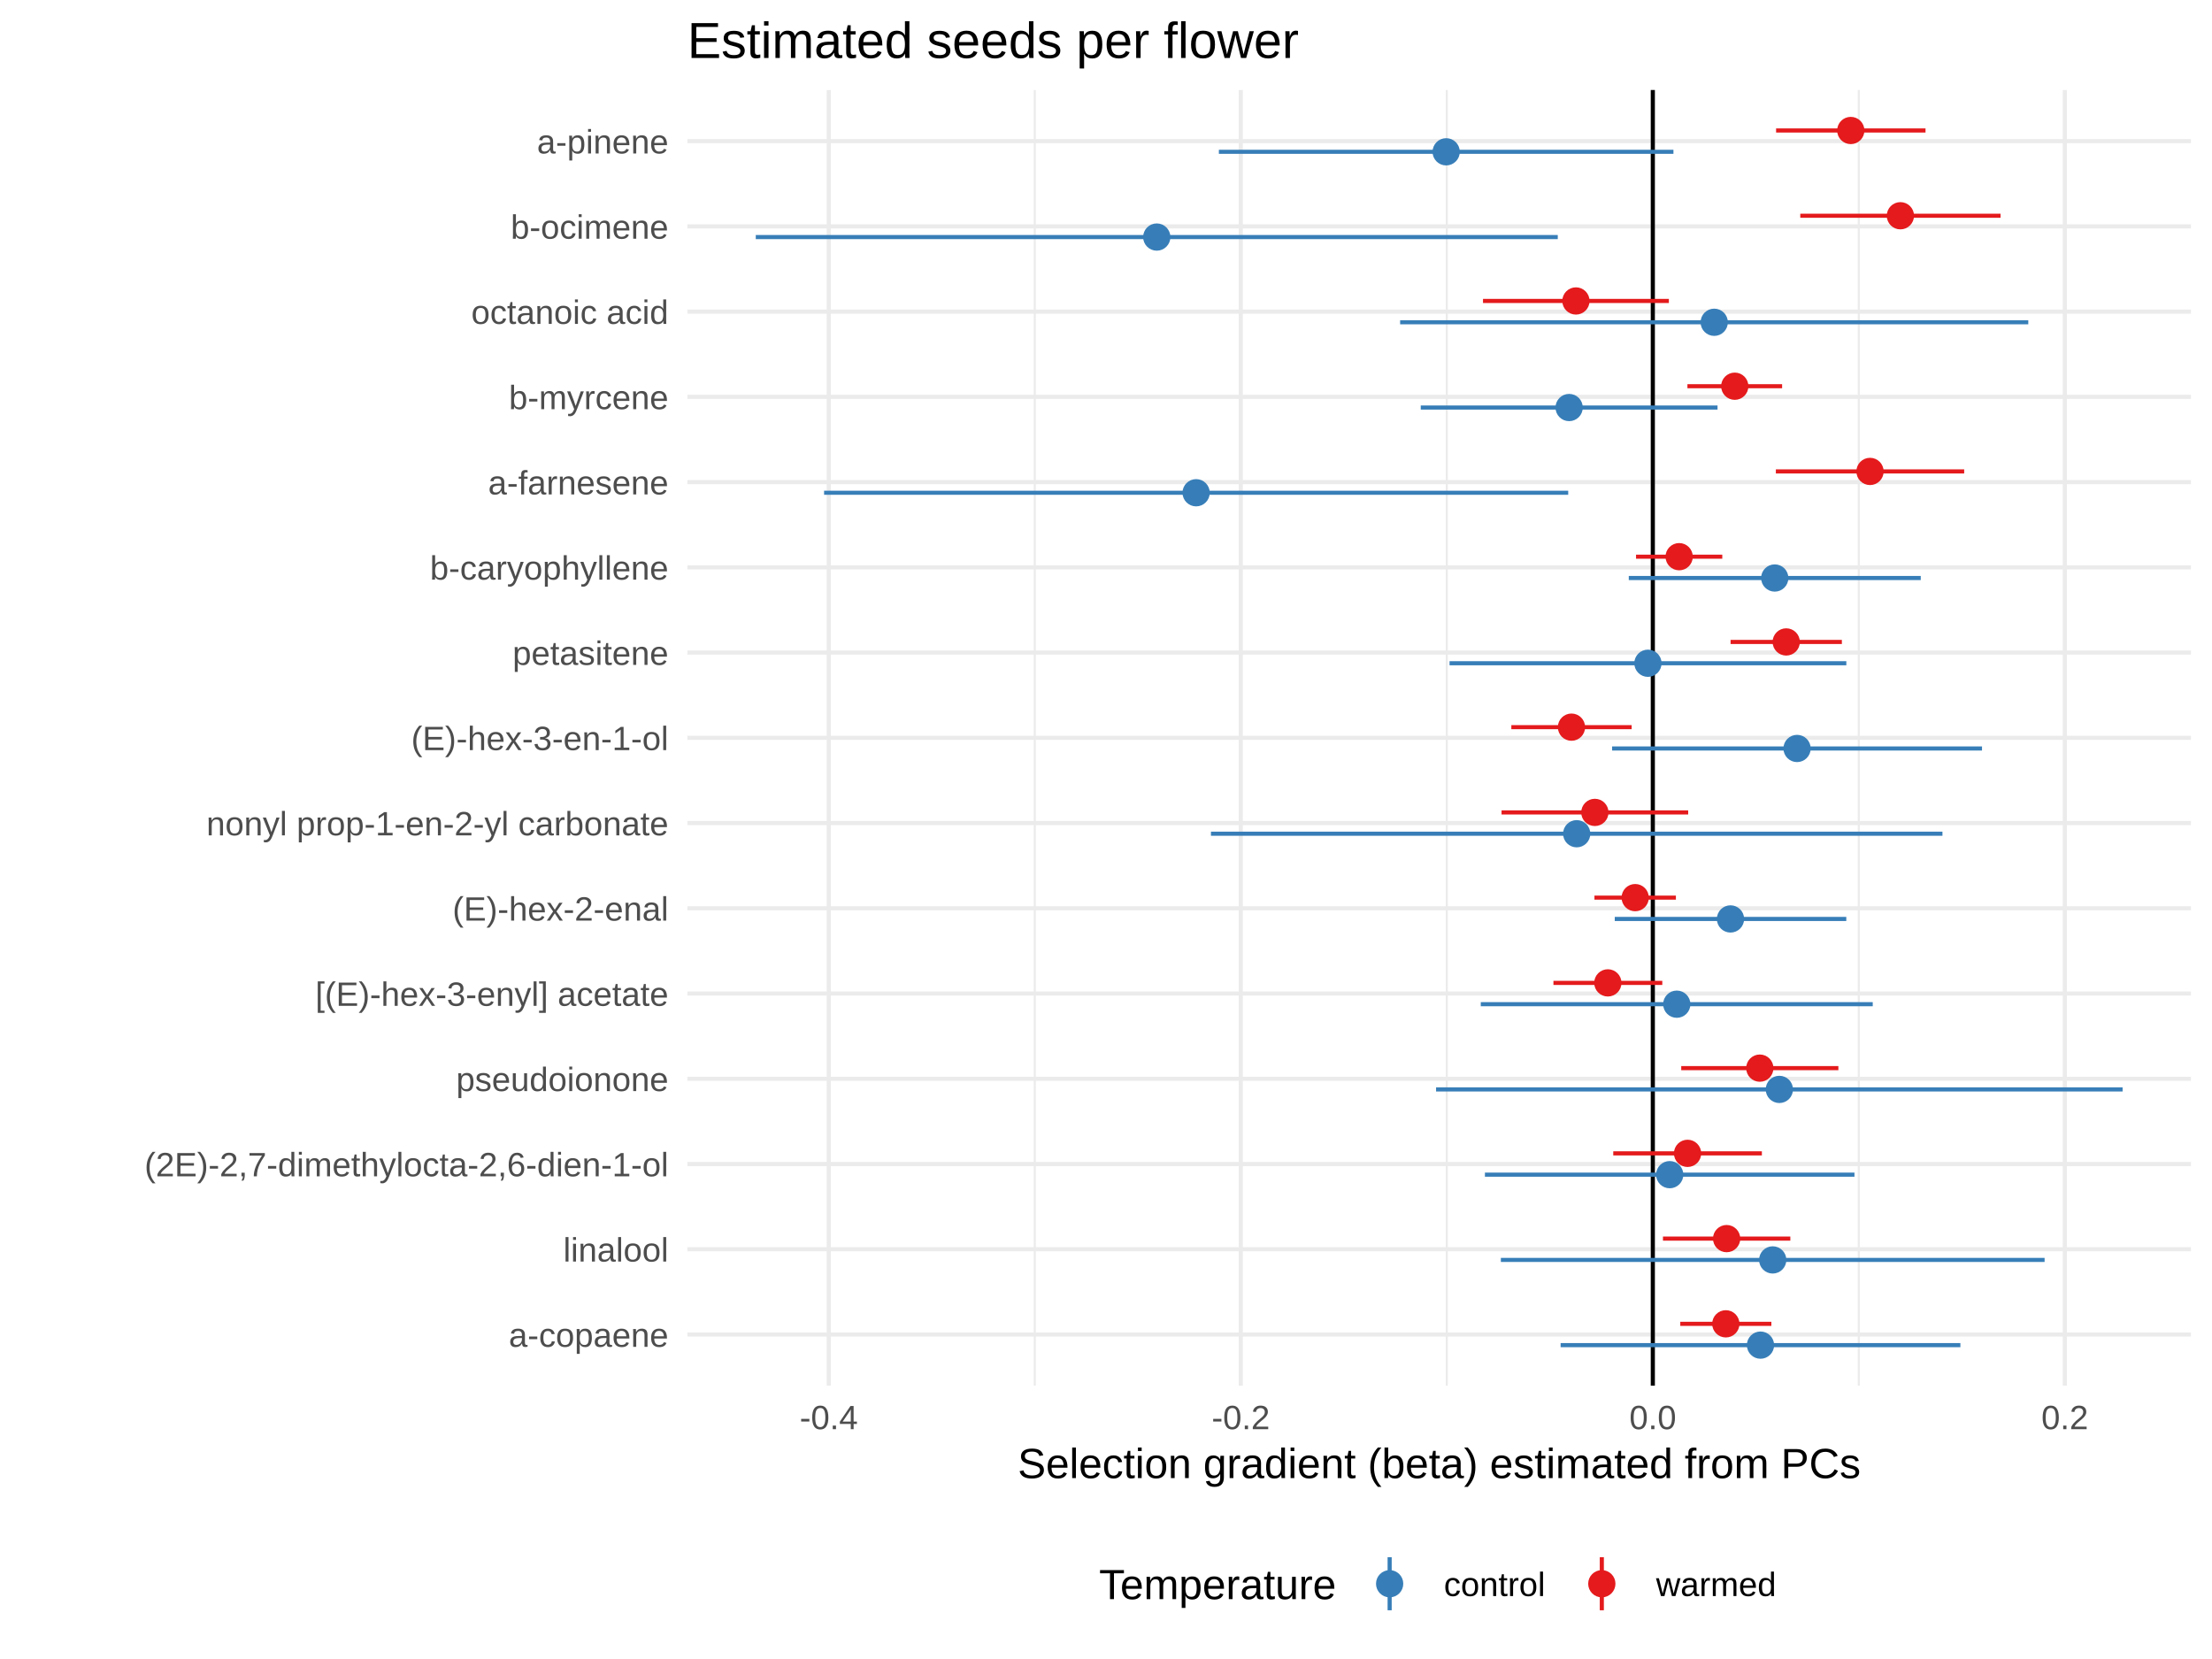
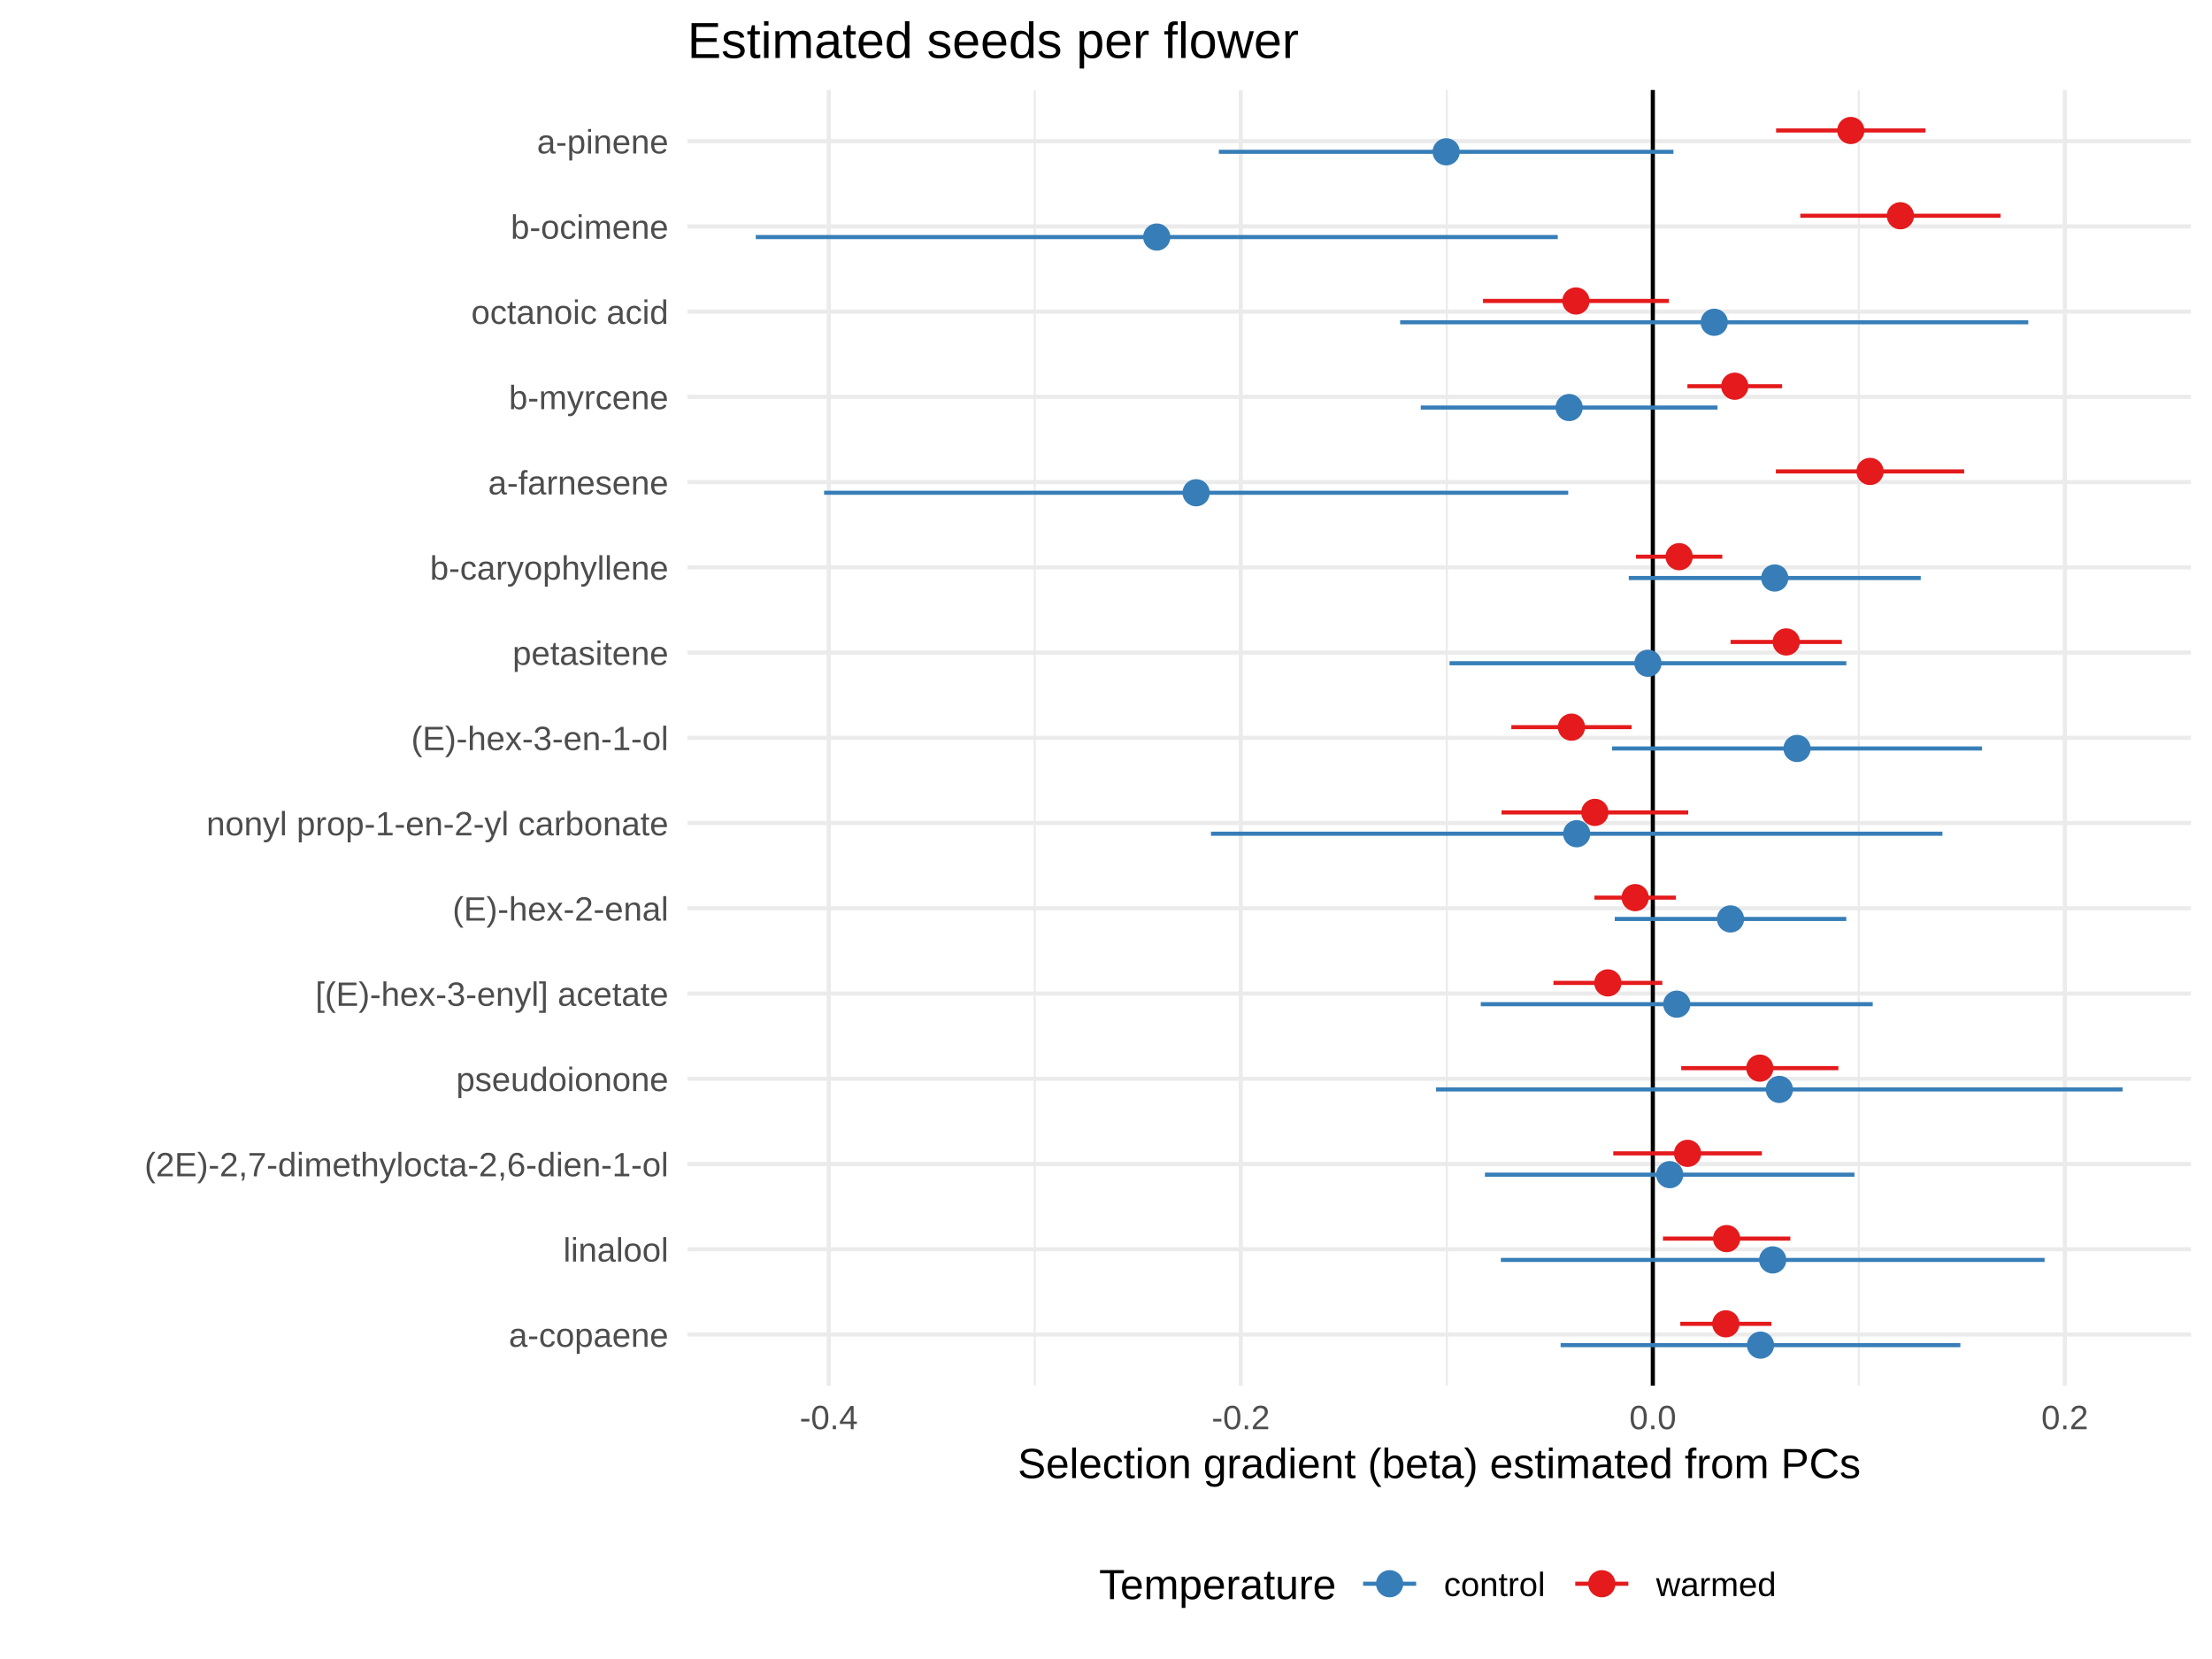
<svg xmlns="http://www.w3.org/2000/svg" class="svglite" width="576.00pt" height="432.00pt" viewBox="0 0 576.00 432.00">
  <defs>
    <style type="text/css">
    .svglite line, .svglite polyline, .svglite polygon, .svglite path, .svglite rect, .svglite circle {
      fill: none;
      stroke: #000000;
      stroke-linecap: round;
      stroke-linejoin: round;
      stroke-miterlimit: 10.00;
    }
    .svglite text {
      white-space: pre;
    }
  </style>
  </defs>
  <rect width="100%" height="100%" style="stroke: none; fill: #FFFFFF;" />
  <defs>
    <clipPath id="cpMC4wMHw1NzYuMDB8MC4wMHw0MzIuMDA=">
      <rect x="0.00" y="0.00" width="576.00" height="432.00" />
    </clipPath>
  </defs>
  <g clip-path="url(#cpMC4wMHw1NzYuMDB8MC4wMHw0MzIuMDA=)">
</g>
  <defs>
    <clipPath id="cpMTc5LjAwfDU3MC41MnwyMy40NHwzNjAuODI=">
      <rect x="179.00" y="23.44" width="391.52" height="337.38" />
    </clipPath>
  </defs>
  <g clip-path="url(#cpMTc5LjAwfDU3MC41MnwyMy40NHwzNjAuODI=)">
    <polyline points="269.45,360.82 269.45,23.44 " style="stroke-width: 0.53; stroke: #EBEBEB; stroke-linecap: butt;" />
    <polyline points="376.74,360.82 376.74,23.44 " style="stroke-width: 0.53; stroke: #EBEBEB; stroke-linecap: butt;" />
    <polyline points="484.03,360.82 484.03,23.44 " style="stroke-width: 0.53; stroke: #EBEBEB; stroke-linecap: butt;" />
    <polyline points="179.00,347.50 570.52,347.50 " style="stroke-width: 1.07; stroke: #EBEBEB; stroke-linecap: butt;" />
    <polyline points="179.00,325.30 570.52,325.30 " style="stroke-width: 1.07; stroke: #EBEBEB; stroke-linecap: butt;" />
    <polyline points="179.00,303.11 570.52,303.11 " style="stroke-width: 1.07; stroke: #EBEBEB; stroke-linecap: butt;" />
    <polyline points="179.00,280.91 570.52,280.91 " style="stroke-width: 1.07; stroke: #EBEBEB; stroke-linecap: butt;" />
    <polyline points="179.00,258.71 570.52,258.71 " style="stroke-width: 1.07; stroke: #EBEBEB; stroke-linecap: butt;" />
    <polyline points="179.00,236.52 570.52,236.52 " style="stroke-width: 1.07; stroke: #EBEBEB; stroke-linecap: butt;" />
    <polyline points="179.00,214.32 570.52,214.32 " style="stroke-width: 1.07; stroke: #EBEBEB; stroke-linecap: butt;" />
    <polyline points="179.00,192.13 570.52,192.13 " style="stroke-width: 1.07; stroke: #EBEBEB; stroke-linecap: butt;" />
    <polyline points="179.00,169.93 570.52,169.93 " style="stroke-width: 1.07; stroke: #EBEBEB; stroke-linecap: butt;" />
    <polyline points="179.00,147.74 570.52,147.74 " style="stroke-width: 1.07; stroke: #EBEBEB; stroke-linecap: butt;" />
    <polyline points="179.00,125.54 570.52,125.54 " style="stroke-width: 1.07; stroke: #EBEBEB; stroke-linecap: butt;" />
    <polyline points="179.00,103.34 570.52,103.34 " style="stroke-width: 1.07; stroke: #EBEBEB; stroke-linecap: butt;" />
    <polyline points="179.00,81.15 570.52,81.15 " style="stroke-width: 1.07; stroke: #EBEBEB; stroke-linecap: butt;" />
    <polyline points="179.00,58.95 570.52,58.95 " style="stroke-width: 1.07; stroke: #EBEBEB; stroke-linecap: butt;" />
    <polyline points="179.00,36.76 570.52,36.76 " style="stroke-width: 1.07; stroke: #EBEBEB; stroke-linecap: butt;" />
    <polyline points="215.81,360.82 215.81,23.44 " style="stroke-width: 1.07; stroke: #EBEBEB; stroke-linecap: butt;" />
    <polyline points="323.10,360.82 323.10,23.44 " style="stroke-width: 1.07; stroke: #EBEBEB; stroke-linecap: butt;" />
    <polyline points="430.39,360.82 430.39,23.44 " style="stroke-width: 1.07; stroke: #EBEBEB; stroke-linecap: butt;" />
    <polyline points="537.68,360.82 537.68,23.44 " style="stroke-width: 1.07; stroke: #EBEBEB; stroke-linecap: butt;" />
    <line x1="430.39" y1="360.82" x2="430.39" y2="23.44" style="stroke-width: 1.07; stroke-linecap: butt;" />
    <line x1="214.59" y1="128.31" x2="408.36" y2="128.31" style="stroke-width: 1.07; stroke: #377EB8; stroke-linecap: butt;" />
    <line x1="369.96" y1="106.12" x2="447.24" y2="106.12" style="stroke-width: 1.07; stroke: #377EB8; stroke-linecap: butt;" />
    <line x1="196.80" y1="61.73" x2="405.64" y2="61.73" style="stroke-width: 1.07; stroke: #377EB8; stroke-linecap: butt;" />
    <line x1="317.39" y1="39.53" x2="435.76" y2="39.53" style="stroke-width: 1.07; stroke: #377EB8; stroke-linecap: butt;" />
    <line x1="420.48" y1="239.29" x2="480.77" y2="239.29" style="stroke-width: 1.07; stroke: #377EB8; stroke-linecap: butt;" />
    <line x1="386.67" y1="305.88" x2="482.90" y2="305.88" style="stroke-width: 1.07; stroke: #377EB8; stroke-linecap: butt;" />
    <line x1="419.79" y1="194.90" x2="516.11" y2="194.90" style="stroke-width: 1.07; stroke: #377EB8; stroke-linecap: butt;" />
    <line x1="385.59" y1="261.49" x2="487.66" y2="261.49" style="stroke-width: 1.07; stroke: #377EB8; stroke-linecap: butt;" />
    <line x1="373.95" y1="283.68" x2="552.72" y2="283.68" style="stroke-width: 1.07; stroke: #377EB8; stroke-linecap: butt;" />
    <line x1="424.13" y1="150.51" x2="500.16" y2="150.51" style="stroke-width: 1.07; stroke: #377EB8; stroke-linecap: butt;" />
    <line x1="315.33" y1="217.10" x2="505.81" y2="217.10" style="stroke-width: 1.07; stroke: #377EB8; stroke-linecap: butt;" />
    <line x1="406.38" y1="350.27" x2="510.48" y2="350.27" style="stroke-width: 1.07; stroke: #377EB8; stroke-linecap: butt;" />
    <line x1="390.82" y1="328.08" x2="532.41" y2="328.08" style="stroke-width: 1.07; stroke: #377EB8; stroke-linecap: butt;" />
    <line x1="364.59" y1="83.92" x2="528.16" y2="83.92" style="stroke-width: 1.07; stroke: #377EB8; stroke-linecap: butt;" />
    <line x1="377.46" y1="172.71" x2="480.78" y2="172.71" style="stroke-width: 1.07; stroke: #377EB8; stroke-linecap: butt;" />
    <line x1="462.43" y1="122.76" x2="511.47" y2="122.76" style="stroke-width: 1.07; stroke: #E41A1C; stroke-linecap: butt;" />
    <line x1="439.40" y1="100.57" x2="464.06" y2="100.57" style="stroke-width: 1.07; stroke: #E41A1C; stroke-linecap: butt;" />
    <line x1="468.79" y1="56.18" x2="520.94" y2="56.18" style="stroke-width: 1.07; stroke: #E41A1C; stroke-linecap: butt;" />
    <line x1="462.49" y1="33.98" x2="501.40" y2="33.98" style="stroke-width: 1.07; stroke: #E41A1C; stroke-linecap: butt;" />
    <line x1="415.19" y1="233.74" x2="436.40" y2="233.74" style="stroke-width: 1.07; stroke: #E41A1C; stroke-linecap: butt;" />
    <line x1="420.09" y1="300.33" x2="458.79" y2="300.33" style="stroke-width: 1.07; stroke: #E41A1C; stroke-linecap: butt;" />
    <line x1="393.55" y1="189.35" x2="424.88" y2="189.35" style="stroke-width: 1.07; stroke: #E41A1C; stroke-linecap: butt;" />
    <line x1="404.51" y1="255.94" x2="432.86" y2="255.94" style="stroke-width: 1.07; stroke: #E41A1C; stroke-linecap: butt;" />
    <line x1="437.79" y1="278.14" x2="478.71" y2="278.14" style="stroke-width: 1.07; stroke: #E41A1C; stroke-linecap: butt;" />
    <line x1="426.02" y1="144.96" x2="448.48" y2="144.96" style="stroke-width: 1.07; stroke: #E41A1C; stroke-linecap: butt;" />
    <line x1="391.00" y1="211.55" x2="439.60" y2="211.55" style="stroke-width: 1.07; stroke: #E41A1C; stroke-linecap: butt;" />
    <line x1="437.54" y1="344.72" x2="461.26" y2="344.72" style="stroke-width: 1.07; stroke: #E41A1C; stroke-linecap: butt;" />
    <line x1="433.03" y1="322.53" x2="466.20" y2="322.53" style="stroke-width: 1.07; stroke: #E41A1C; stroke-linecap: butt;" />
    <line x1="386.17" y1="78.37" x2="434.57" y2="78.37" style="stroke-width: 1.07; stroke: #E41A1C; stroke-linecap: butt;" />
    <line x1="450.64" y1="167.16" x2="479.62" y2="167.16" style="stroke-width: 1.07; stroke: #E41A1C; stroke-linecap: butt;" />
    <circle cx="311.47" cy="128.31" r="2.84" style="stroke-width: 1.42; stroke: #377EB8; fill: #377EB8;" />
    <circle cx="408.60" cy="106.12" r="2.84" style="stroke-width: 1.42; stroke: #377EB8; fill: #377EB8;" />
    <circle cx="301.22" cy="61.73" r="2.84" style="stroke-width: 1.42; stroke: #377EB8; fill: #377EB8;" />
    <circle cx="376.58" cy="39.53" r="2.84" style="stroke-width: 1.42; stroke: #377EB8; fill: #377EB8;" />
    <circle cx="450.62" cy="239.29" r="2.84" style="stroke-width: 1.42; stroke: #377EB8; fill: #377EB8;" />
    <circle cx="434.79" cy="305.88" r="2.84" style="stroke-width: 1.42; stroke: #377EB8; fill: #377EB8;" />
    <circle cx="467.95" cy="194.90" r="2.84" style="stroke-width: 1.42; stroke: #377EB8; fill: #377EB8;" />
    <circle cx="436.63" cy="261.49" r="2.84" style="stroke-width: 1.42; stroke: #377EB8; fill: #377EB8;" />
    <circle cx="463.34" cy="283.68" r="2.84" style="stroke-width: 1.42; stroke: #377EB8; fill: #377EB8;" />
    <circle cx="462.14" cy="150.51" r="2.84" style="stroke-width: 1.42; stroke: #377EB8; fill: #377EB8;" />
    <circle cx="410.57" cy="217.10" r="2.84" style="stroke-width: 1.42; stroke: #377EB8; fill: #377EB8;" />
    <circle cx="458.43" cy="350.27" r="2.84" style="stroke-width: 1.42; stroke: #377EB8; fill: #377EB8;" />
    <circle cx="461.61" cy="328.08" r="2.84" style="stroke-width: 1.42; stroke: #377EB8; fill: #377EB8;" />
    <circle cx="446.38" cy="83.92" r="2.84" style="stroke-width: 1.42; stroke: #377EB8; fill: #377EB8;" />
    <circle cx="429.12" cy="172.71" r="2.84" style="stroke-width: 1.42; stroke: #377EB8; fill: #377EB8;" />
    <circle cx="486.95" cy="122.76" r="2.84" style="stroke-width: 1.42; stroke: #E41A1C; fill: #E41A1C;" />
    <circle cx="451.73" cy="100.57" r="2.84" style="stroke-width: 1.42; stroke: #E41A1C; fill: #E41A1C;" />
    <circle cx="494.86" cy="56.18" r="2.84" style="stroke-width: 1.42; stroke: #E41A1C; fill: #E41A1C;" />
    <circle cx="481.94" cy="33.98" r="2.84" style="stroke-width: 1.42; stroke: #E41A1C; fill: #E41A1C;" />
    <circle cx="425.80" cy="233.74" r="2.84" style="stroke-width: 1.42; stroke: #E41A1C; fill: #E41A1C;" />
    <circle cx="439.44" cy="300.33" r="2.84" style="stroke-width: 1.42; stroke: #E41A1C; fill: #E41A1C;" />
    <circle cx="409.21" cy="189.35" r="2.84" style="stroke-width: 1.42; stroke: #E41A1C; fill: #E41A1C;" />
    <circle cx="418.68" cy="255.94" r="2.84" style="stroke-width: 1.42; stroke: #E41A1C; fill: #E41A1C;" />
    <circle cx="458.25" cy="278.14" r="2.84" style="stroke-width: 1.42; stroke: #E41A1C; fill: #E41A1C;" />
    <circle cx="437.25" cy="144.96" r="2.84" style="stroke-width: 1.42; stroke: #E41A1C; fill: #E41A1C;" />
    <circle cx="415.30" cy="211.55" r="2.84" style="stroke-width: 1.42; stroke: #E41A1C; fill: #E41A1C;" />
    <circle cx="449.40" cy="344.72" r="2.84" style="stroke-width: 1.42; stroke: #E41A1C; fill: #E41A1C;" />
    <circle cx="449.61" cy="322.53" r="2.84" style="stroke-width: 1.42; stroke: #E41A1C; fill: #E41A1C;" />
    <circle cx="410.37" cy="78.37" r="2.84" style="stroke-width: 1.42; stroke: #E41A1C; fill: #E41A1C;" />
    <circle cx="465.13" cy="167.16" r="2.84" style="stroke-width: 1.42; stroke: #E41A1C; fill: #E41A1C;" />
  </g>
  <g clip-path="url(#cpMC4wMHw1NzYuMDB8MC4wMHw0MzIuMDA=)">
    <text x="174.07" y="350.71" text-anchor="end" style="font-size: 8.80px;fill: #4D4D4D; font-family: &quot;Arial&quot;;">a-copaene</text>
    <text x="174.07" y="328.51" text-anchor="end" style="font-size: 8.80px;fill: #4D4D4D; font-family: &quot;Arial&quot;;">linalool</text>
    <text x="174.07" y="306.31" text-anchor="end" style="font-size: 8.80px;fill: #4D4D4D; font-family: &quot;Arial&quot;;">(2E)-2,7-dimethylocta-2,6-dien-1-ol</text>
    <text x="174.07" y="284.12" text-anchor="end" style="font-size: 8.80px;fill: #4D4D4D; font-family: &quot;Arial&quot;;">pseudoionone</text>
    <text x="174.07" y="261.92" text-anchor="end" style="font-size: 8.80px;fill: #4D4D4D; font-family: &quot;Arial&quot;;">[(E)-hex-3-enyl] acetate</text>
    <text x="174.07" y="239.73" text-anchor="end" style="font-size: 8.80px;fill: #4D4D4D; font-family: &quot;Arial&quot;;">(E)-hex-2-enal</text>
    <text x="174.07" y="217.53" text-anchor="end" style="font-size: 8.80px;fill: #4D4D4D; font-family: &quot;Arial&quot;;">nonyl prop-1-en-2-yl carbonate</text>
    <text x="174.07" y="195.33" text-anchor="end" style="font-size: 8.80px;fill: #4D4D4D; font-family: &quot;Arial&quot;;">(E)-hex-3-en-1-ol</text>
    <text x="174.07" y="173.14" text-anchor="end" style="font-size: 8.80px;fill: #4D4D4D; font-family: &quot;Arial&quot;;">petasitene</text>
    <text x="174.07" y="150.94" text-anchor="end" style="font-size: 8.80px;fill: #4D4D4D; font-family: &quot;Arial&quot;;">b-caryophyllene</text>
    <text x="174.07" y="128.75" text-anchor="end" style="font-size: 8.80px;fill: #4D4D4D; font-family: &quot;Arial&quot;;">a-farnesene</text>
    <text x="174.07" y="106.55" text-anchor="end" style="font-size: 8.80px;fill: #4D4D4D; font-family: &quot;Arial&quot;;">b-myrcene</text>
    <text x="174.07" y="84.35" text-anchor="end" style="font-size: 8.80px;fill: #4D4D4D; font-family: &quot;Arial&quot;;">octanoic acid</text>
    <text x="174.07" y="62.16" text-anchor="end" style="font-size: 8.80px;fill: #4D4D4D; font-family: &quot;Arial&quot;;">b-ocimene</text>
    <text x="174.07" y="39.96" text-anchor="end" style="font-size: 8.80px;fill: #4D4D4D; font-family: &quot;Arial&quot;;">a-pinene</text>
    <text x="215.81" y="372.16" text-anchor="middle" style="font-size: 8.80px;fill: #4D4D4D; font-family: &quot;Arial&quot;;">-0.4</text>
    <text x="323.10" y="372.16" text-anchor="middle" style="font-size: 8.80px;fill: #4D4D4D; font-family: &quot;Arial&quot;;">-0.2</text>
    <text x="430.39" y="372.16" text-anchor="middle" style="font-size: 8.80px;fill: #4D4D4D; font-family: &quot;Arial&quot;;">0.0</text>
    <text x="537.68" y="372.16" text-anchor="middle" style="font-size: 8.80px;fill: #4D4D4D; font-family: &quot;Arial&quot;;">0.2</text>
    <text x="374.76" y="384.90" text-anchor="middle" style="font-size: 11.00px; font-family: &quot;Arial&quot;;">Selection gradient (beta) estimated from PCs</text>
    <text x="286.20" y="416.41" style="font-size: 11.00px; font-family: &quot;Arial&quot;;">Temperature</text>
-     <line x1="361.86" y1="419.31" x2="361.86" y2="405.49" style="stroke-width: 1.07; stroke: #377EB8; stroke-linecap: butt;" />
+     <line x1="354.95" y1="412.40" x2="368.77" y2="412.40" style="stroke-width: 1.07; stroke: #377EB8; stroke-linecap: butt;" />
    <circle cx="361.86" cy="412.40" r="2.84" style="stroke-width: 1.42; stroke: #377EB8; fill: #377EB8;" />
-     <line x1="417.11" y1="419.31" x2="417.11" y2="405.49" style="stroke-width: 1.07; stroke: #E41A1C; stroke-linecap: butt;" />
+     <line x1="410.19" y1="412.40" x2="424.02" y2="412.40" style="stroke-width: 1.07; stroke: #E41A1C; stroke-linecap: butt;" />
    <circle cx="417.11" cy="412.40" r="2.84" style="stroke-width: 1.42; stroke: #E41A1C; fill: #E41A1C;" />
    <text x="375.98" y="415.61" style="font-size: 8.80px; font-family: &quot;Arial&quot;;">control</text>
    <text x="431.23" y="415.61" style="font-size: 8.80px; font-family: &quot;Arial&quot;;">warmed</text>
    <text x="179.00" y="15.10" style="font-size: 13.20px; font-family: &quot;Arial&quot;;">Estimated seeds per flower</text>
  </g>
</svg>
